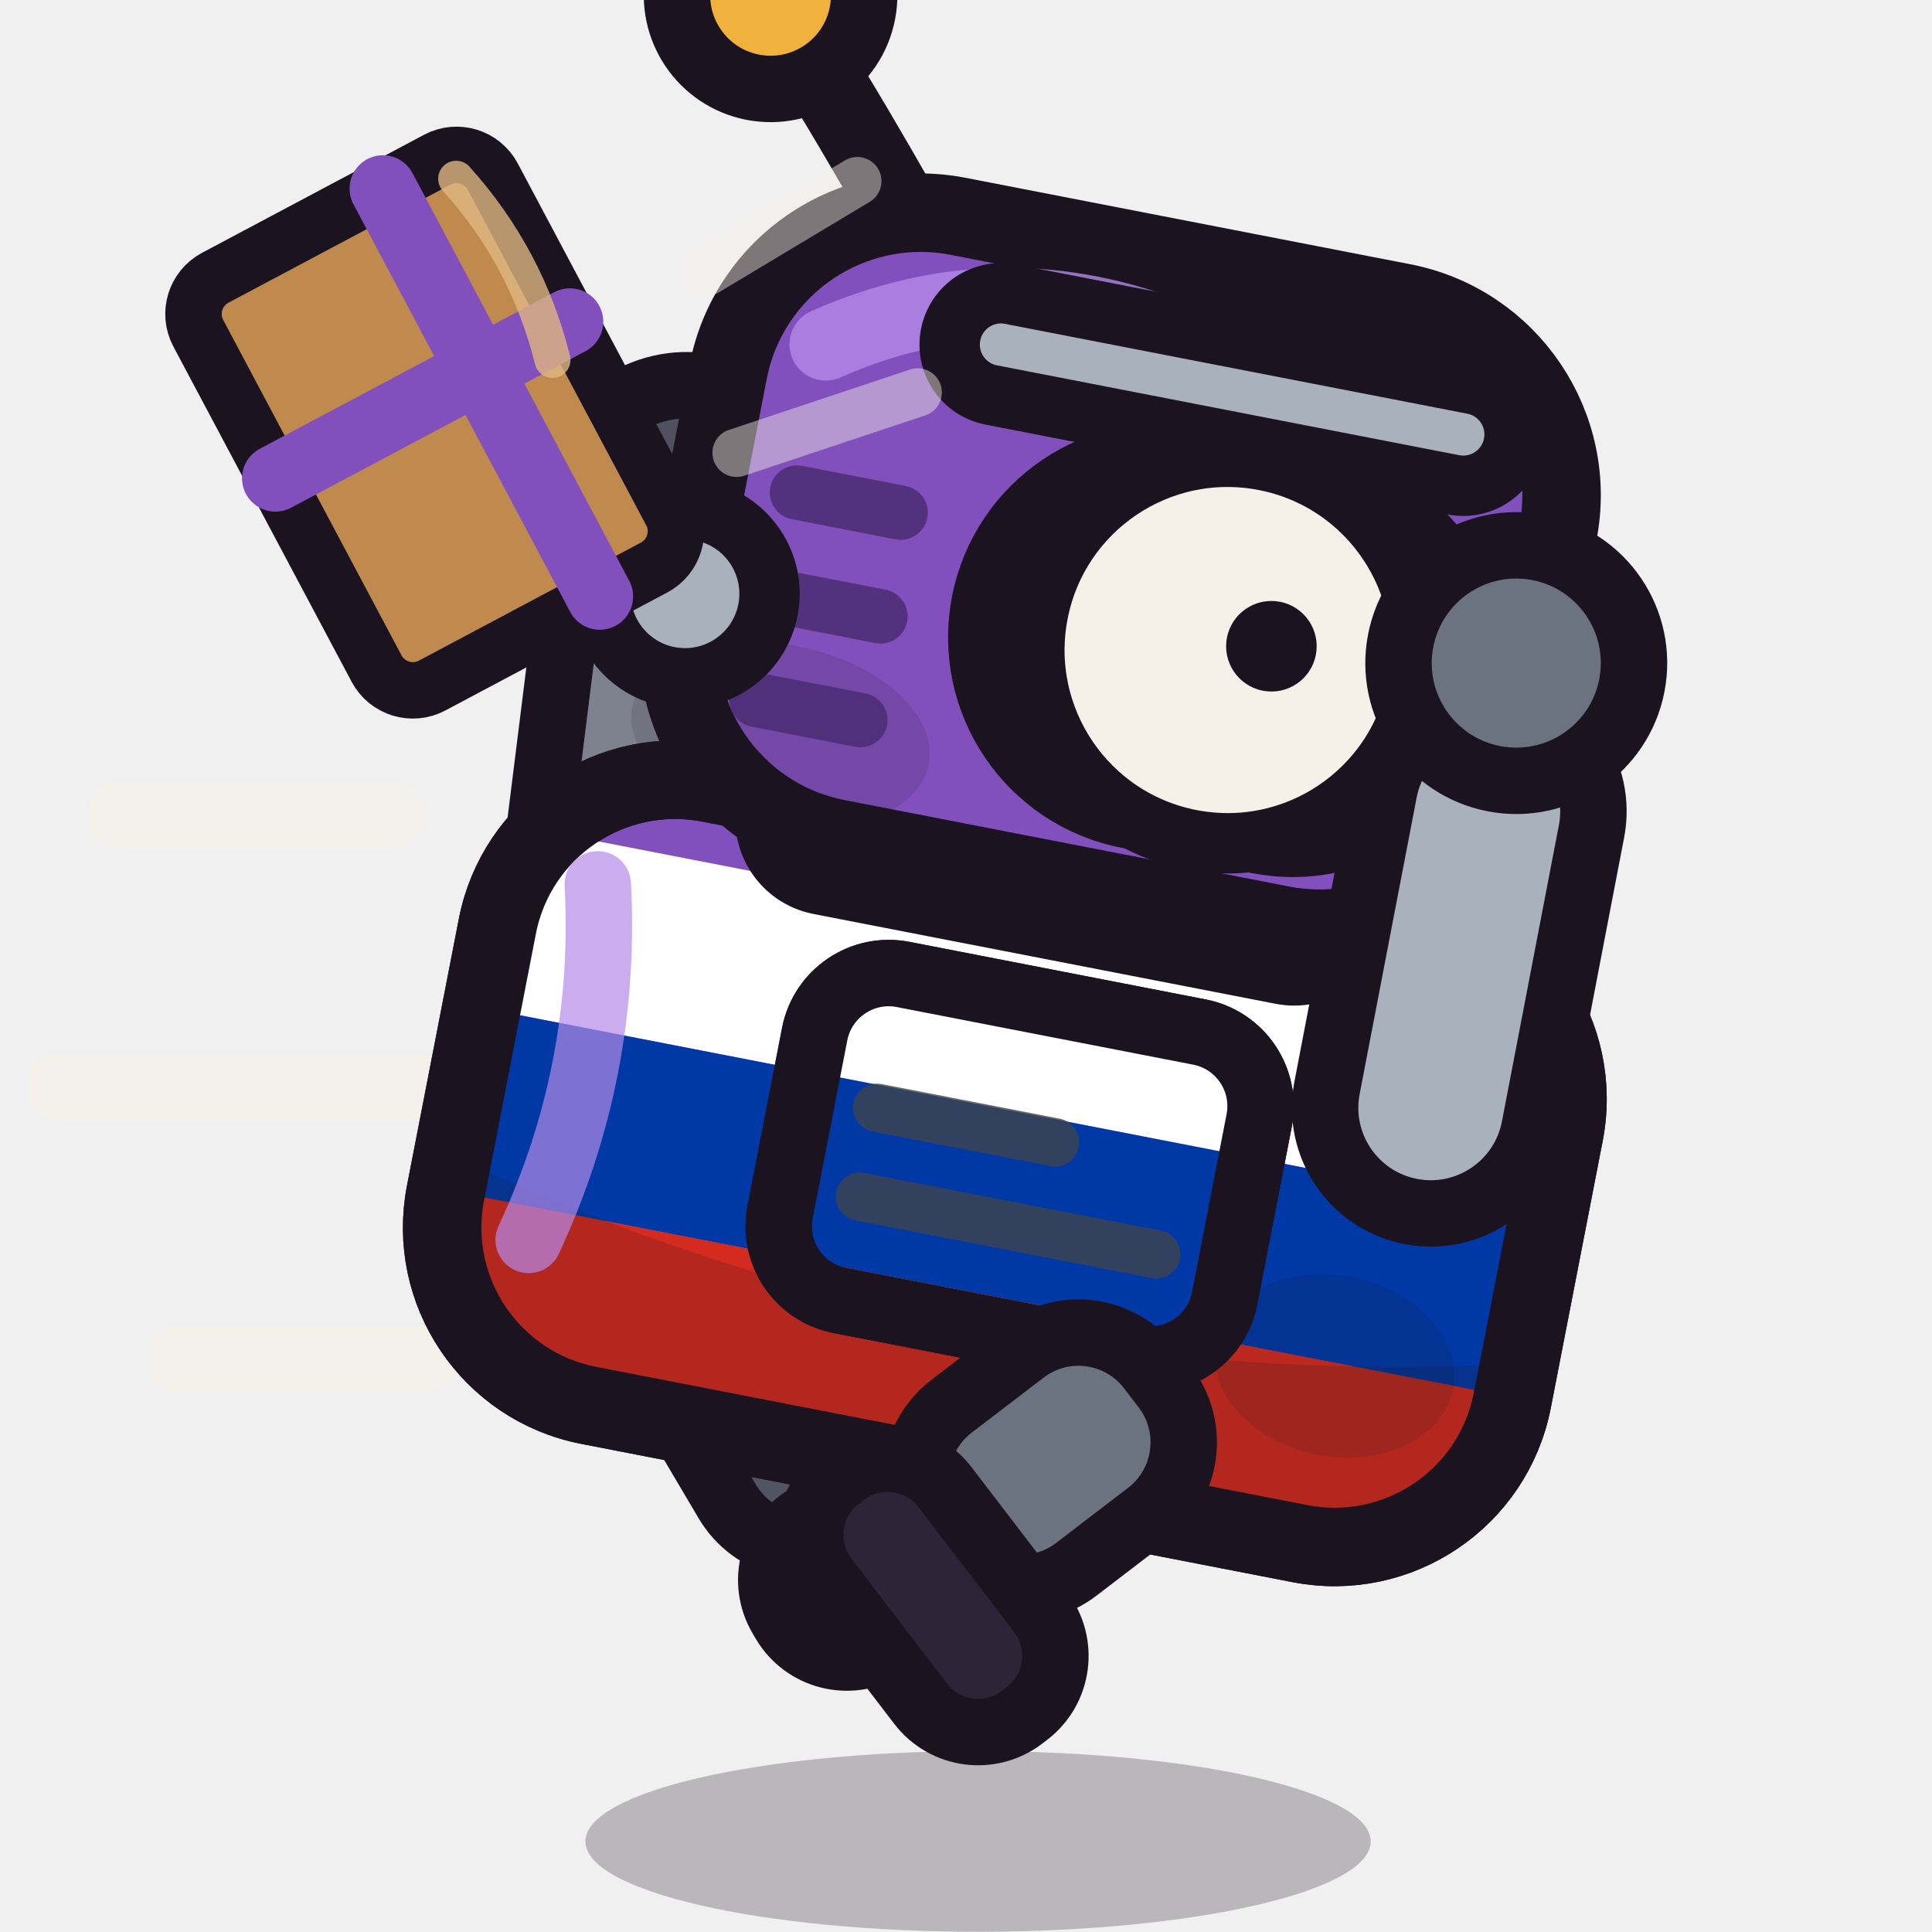
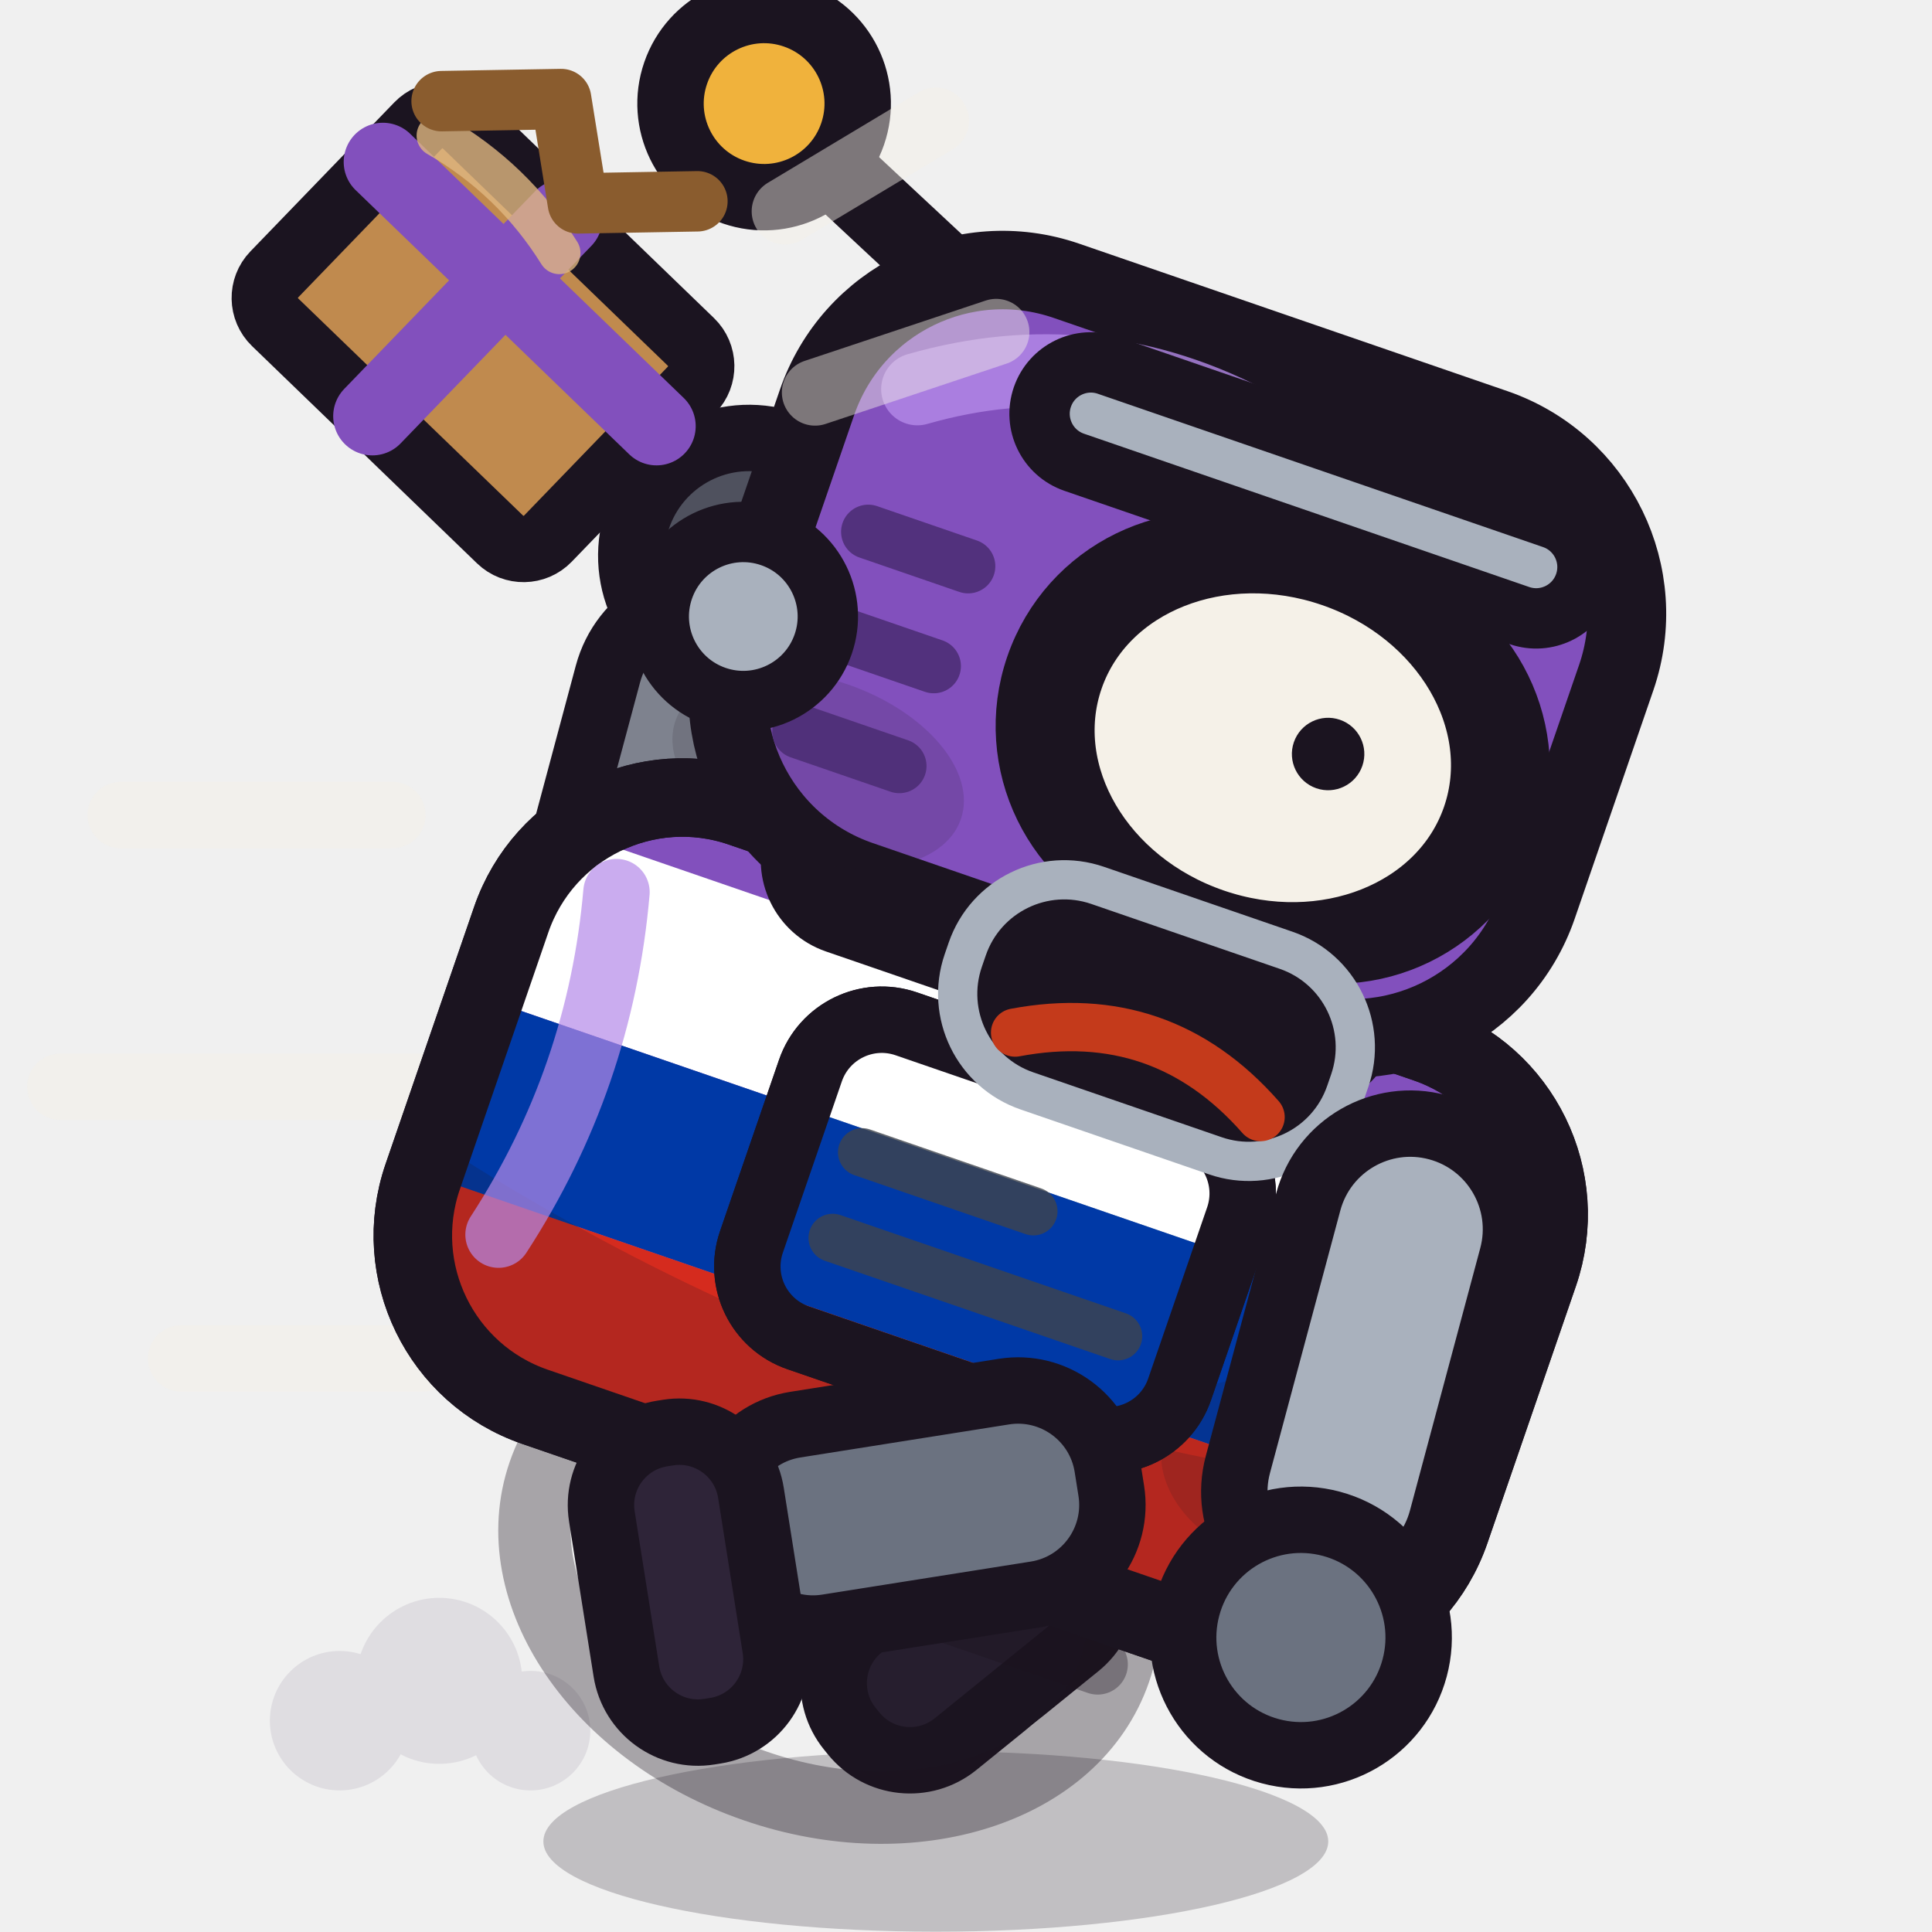
<svg xmlns="http://www.w3.org/2000/svg" viewBox="0 0 64 64">
  <g stroke="#1B1420" stroke-width="2.6" stroke-linejoin="round" stroke-linecap="round">
-     <ellipse cx="32.4" cy="61" rx="13.007" ry="2.992" fill="#1B1420" opacity="0.26" stroke="none" />
-     <g stroke="#F5F1E8" stroke-opacity="0.656" stroke-width="2.2" stroke-linecap="round">
+     <g stroke="#F5F1E8" stroke-opacity="0.5" stroke-width="2.2" stroke-linecap="round" fill="none">
      <path d="M4,27 h9 M2,36 h12 M6,45 h8" />
    </g>
-     <g transform="translate(33,40.01) rotate(11) translate(-32,-42)">
-       <g transform="translate(25,48) rotate(-41.57)">
-         <rect x="-3.4" y="-2" width="6.8" height="9" rx="3" fill="#515461" stroke="#1B1420" stroke-width="2.2" stroke-linejoin="round" stroke-linecap="round" />
-         <rect x="-3.8" y="5.8" width="10" height="5" rx="2.4" fill="#261e2e" stroke="#1B1420" stroke-width="2.2" stroke-linejoin="round" stroke-linecap="round" />
+     <g transform="translate(14,57) scale(0.55)" fill="#B8B2C0" opacity="0.3" stroke="none">
+       <circle cx="-5" cy="0" r="4.2" />
+       <circle cx="1" cy="-2.4" r="5" />
+       <circle cx="6.5" cy="0.6" r="3.6" />
+     </g>
+     <ellipse cx="31" cy="61" rx="13" ry="2.99" fill="#1B1420" opacity="0.22" stroke="none" />
+     <g transform="translate(32,42) rotate(19) translate(-32,-42)">
+       <g transform="translate(25,48) rotate(-58)">
+         <rect x="-3.4" y="-2" width="6.8" height="13" rx="3" fill="#515461" stroke="#1B1420" stroke-width="2.2" stroke-linejoin="round" stroke-linecap="round" />
+         <rect x="-3.8" y="9.8" width="10" height="5" rx="2.4" fill="#261e2e" stroke="#1B1420" stroke-width="2.2" stroke-linejoin="round" stroke-linecap="round" />
      </g>
-       <g transform="translate(18.5,36) rotate(176.12)">
-         <rect x="-3.5" y="-3.5" width="7" height="17" rx="3.5" fill="#7e828e" stroke="#1B1420" stroke-width="2.2" stroke-linejoin="round" stroke-linecap="round" />
-         <circle cx="0" cy="15" r="3.9" fill="#4f515e" stroke="#1B1420" stroke-width="2.2" stroke-linejoin="round" stroke-linecap="round" />
+       <g transform="translate(18.5,36) rotate(176)">
+         <rect x="-3.5" y="-3.5" width="7" height="16" rx="3.5" fill="#7e828e" stroke="#1B1420" stroke-width="2.2" stroke-linejoin="round" stroke-linecap="round" />
+         <circle cx="0" cy="14" r="3.9" fill="#4f515e" stroke="#1B1420" stroke-width="2.2" stroke-linejoin="round" stroke-linecap="round" />
+       </g>
+       <g transform="translate(31,53)" fill="none" stroke="#1B1420" stroke-opacity=".34" stroke-linecap="round">
+         <ellipse cx="0" cy="0" rx="10" ry="7.5" stroke-width="2.4" />
+         <path d="M0,0 L-4.70,6.06" stroke-width="2" />
+         <path d="M0,0 L-4.70,-6.06" stroke-width="2" />
+         <path d="M0,0 L9.40,-0.00" stroke-width="2" />
      </g>
      <rect x="14" y="30" width="36" height="21" rx="6" fill="#8250BD" stroke="#1B1420" stroke-width="2.6" stroke-linejoin="round" stroke-linecap="round" />
      <path d="M15,44 q17,4 34,0 v3 a5,5 0 0,1 -5,4 h-24 a5,5 0 0,1 -5,-4z" fill="#4D2D75" stroke="none" opacity=".85" />
-       <clipPath id="bellyflag">
+       <clipPath id="bb_rn2">
        <rect x="14" y="30" width="36" height="21" rx="6" />
      </clipPath>
-       <g clip-path="url(#bellyflag)" stroke="none">
+       <g clip-path="url(#bb_rn2)" stroke="none">
        <rect x="14" y="32.6" width="36" height="6.15" fill="#FFFFFF" />
        <rect x="14" y="38.75" width="36" height="6.15" fill="#0039A6" />
        <rect x="14" y="44.9" width="36" height="6.15" fill="#D52B1E" />
        <path d="M15,44 q17,4 34,0 v3 a5,5 0 0,1 -5,4 h-24 a5,5 0 0,1 -5,-4z" fill="#1B1420" opacity=".18" />
      </g>
      <rect x="14" y="30" width="36" height="21" rx="6" fill="none" stroke="#1B1420" stroke-width="2.6" stroke-linejoin="round" />
      <rect x="22" y="28.2" width="20" height="4.4" rx="2.2" fill="#A9B1BD" stroke="#1B1420" stroke-width="2" stroke-linejoin="round" stroke-linecap="round" />
      <rect x="25" y="35" width="15" height="11" rx="2.5" fill="#A9B1BD" stroke="#1B1420" stroke-width="2.2" stroke-linejoin="round" stroke-linecap="round" />
-       <clipPath id="bellypanel">
+       <clipPath id="bp_rn2">
        <rect x="25" y="35" width="15" height="11" rx="2.5" />
      </clipPath>
-       <g clip-path="url(#bellypanel)" stroke="none">
+       <g clip-path="url(#bp_rn2)" stroke="none">
        <rect x="25" y="32.6" width="15" height="6.15" fill="#FFFFFF" />
        <rect x="25" y="38.75" width="15" height="6.15" fill="#0039A6" />
        <rect x="25" y="44.9" width="15" height="6.15" fill="#D52B1E" />
      </g>
      <rect x="25" y="35" width="15" height="11" rx="2.5" fill="none" stroke="#1B1420" stroke-width="2.2" stroke-linejoin="round" />
      <g stroke="#3E434C" stroke-width="1.6" stroke-linecap="round" opacity=".8">
        <path d="M27.5,42.5 h10 M27.5,39.5 h6" />
      </g>
      <path d="M17,34 q1.5,6 0,12" fill="none" stroke="#B489E8" stroke-width="2.2" stroke-linecap="round" opacity=".7" />
      <ellipse cx="44" cy="45" rx="4" ry="3" fill="#1B1420" opacity=".14" stroke="none" />
-       <path d="M25,13 Q20,7 17,4" fill="none" stroke="#1B1420" stroke-width="2.6" stroke-linecap="round" />
-       <circle cx="17" cy="4" r="3.1" fill="#F0B23C" stroke="#1B1420" stroke-width="2.2" stroke-linejoin="round" stroke-linecap="round" />
+       <path d="M25,13 Q18.46,10.09 13.12,7.71" fill="none" stroke="#1B1420" stroke-width="2.6" stroke-linecap="round" />
+       <circle cx="13.12" cy="7.71" r="3.1" fill="#F0B23C" stroke="#1B1420" stroke-width="2.2" stroke-linejoin="round" stroke-linecap="round" />
      <rect x="18" y="10" width="28" height="21" rx="6.5" fill="#8250BD" stroke="#1B1420" stroke-width="2.6" stroke-linejoin="round" stroke-linecap="round" />
      <path d="M21,15 q5,-3.5 11,-2.5" fill="none" stroke="#B489E8" stroke-width="2.4" stroke-linecap="round" opacity=".8" />
      <ellipse cx="22" cy="28" rx="5" ry="3" fill="#1B1420" opacity=".14" stroke="none" />
      <rect x="25" y="12.2" width="19" height="3.4" rx="1.7" fill="#A9B1BD" stroke="#1B1420" stroke-width="2" stroke-linejoin="round" stroke-linecap="round" />
      <rect x="27.8" y="16.4" width="16.4" height="12" rx="6" fill="#2E2438" stroke="#1B1420" stroke-width="2.2" stroke-linejoin="round" stroke-linecap="round" />
      <path d="M30,19.8 q3,-2.4 6,-1.9" fill="none" stroke="#A9B1BD" stroke-width="1.4" opacity=".45" stroke-linecap="round" />
      <g stroke="#4D2D75" stroke-width="1.8" stroke-linecap="round" opacity=".9">
        <path d="M21,20 h3.5 M21,23.5 h3.5 M21,27 h3.5" />
      </g>
-       <circle cx="36" cy="22.4" r="6.4" fill="#F5F1E8" stroke="#1B1420" stroke-width="2" stroke-linejoin="round" stroke-linecap="round" />
-       <circle cx="37.4" cy="22" r="1.5" fill="#1B1420" stroke="none" />
+       <ellipse cx="36" cy="22.4" rx="7" ry="6" fill="#F5F1E8" stroke="#1B1420" stroke-width="2" stroke-linejoin="round" stroke-linecap="round" />
+       <circle cx="37.8" cy="22" r="1.2" fill="#1B1420" stroke="none" />
+       <rect x="28.6" y="28.6" width="13.4" height="7.2" rx="3.4" fill="#1B1420" stroke="#A9B1BD" stroke-width="1.3" stroke-linejoin="round" />
+       <path d="M31,34.1 q4.3,-2.45 8.6,0" fill="none" stroke="#C43A1B" stroke-width="1.6" stroke-linecap="round" />
      <circle cx="18" cy="24" r="2.8" fill="#A9B1BD" stroke="#1B1420" stroke-width="2" stroke-linejoin="round" stroke-linecap="round" />
-       <g transform="translate(37,48) rotate(41.57)">
-         <rect x="-3.4" y="-2" width="6.8" height="9" rx="3" fill="#6B7280" stroke="#1B1420" stroke-width="2.2" stroke-linejoin="round" stroke-linecap="round" />
-         <rect x="-3.8" y="5.8" width="10" height="5" rx="2.4" fill="#2E2438" stroke="#1B1420" stroke-width="2.2" stroke-linejoin="round" stroke-linecap="round" />
+       <g transform="translate(37,48) rotate(62)">
+         <rect x="-3.4" y="-2" width="6.8" height="13" rx="3" fill="#6B7280" stroke="#1B1420" stroke-width="2.2" stroke-linejoin="round" stroke-linecap="round" />
+         <rect x="-3.8" y="9.8" width="10" height="5" rx="2.4" fill="#2E2438" stroke="#1B1420" stroke-width="2.2" stroke-linejoin="round" stroke-linecap="round" />
      </g>
-       <g transform="translate(45.5,36) rotate(-180.12)">
-         <rect x="-3.5" y="-3.5" width="7" height="17" rx="3.5" fill="#A9B1BD" stroke="#1B1420" stroke-width="2.2" stroke-linejoin="round" stroke-linecap="round" />
-         <circle cx="0" cy="15" r="3.9" fill="#6B7280" stroke="#1B1420" stroke-width="2.2" stroke-linejoin="round" stroke-linecap="round" />
+       <g transform="translate(45.5,36) rotate(-4)">
+         <rect x="-3.5" y="-3.5" width="7" height="16" rx="3.5" fill="#A9B1BD" stroke="#1B1420" stroke-width="2.2" stroke-linejoin="round" stroke-linecap="round" />
+         <circle cx="0" cy="14" r="3.9" fill="#6B7280" stroke="#1B1420" stroke-width="2.2" stroke-linejoin="round" stroke-linecap="round" />
      </g>
    </g>
-     <g transform="translate(14.4,14) rotate(62) scale(0.85)">
-       <rect x="-9" y="-6.5" width="18" height="13" rx="1.6" fill="#C08A4E" stroke="#1B1420" stroke-width="2.2" stroke-linejoin="round" stroke-linecap="round" />
-       <path d="M-9,-2.5 H9" stroke="#8250BD" stroke-width="2.6" />
-       <path d="M-1,-6.5 V6.5" stroke="#8250BD" stroke-width="2.6" />
-       <path d="M-8,-5.2 q4,-1 8,0" fill="none" stroke="#E0B681" stroke-width="1.4" opacity=".8" stroke-linecap="round" />
+     <g transform="translate(16,11) rotate(44) scale(0.7)">
+       <rect x="-9" y="-6.5" width="18" height="13" rx="1.6" fill="#C08A4E" stroke="#1B1420" stroke-width="3.14" stroke-linejoin="round" stroke-linecap="round" />
+       <path d="M-9,-2.5 H9" stroke="#8250BD" stroke-width="3.71" />
+       <path d="M-1,-6.5 V6.5" stroke="#8250BD" stroke-width="3.71" />
+       <path d="M-8,-5.2 q4,-1 8,0" fill="none" stroke="#E0B681" stroke-width="2" opacity=".8" stroke-linecap="round" />
+       <path d="M-9,-6.5 l4,-4 l4,3 l4,-4" fill="none" stroke="#8A5C2E" stroke-width="2.86" stroke-linejoin="round" />
    </g>
-     <g stroke="#F5F1E8" stroke-opacity=".45" stroke-width="1.6" stroke-linecap="round">
-       <path d="M23.4,9 l5,-3 M24.4,15 l6,-2" />
+     <g stroke="#F5F1E8" stroke-opacity="0.45" stroke-width="2.2" stroke-linecap="round" fill="none">
+       <path d="M26,7 l5,-3 M27,13 l6,-2" />
    </g>
  </g>
</svg>
